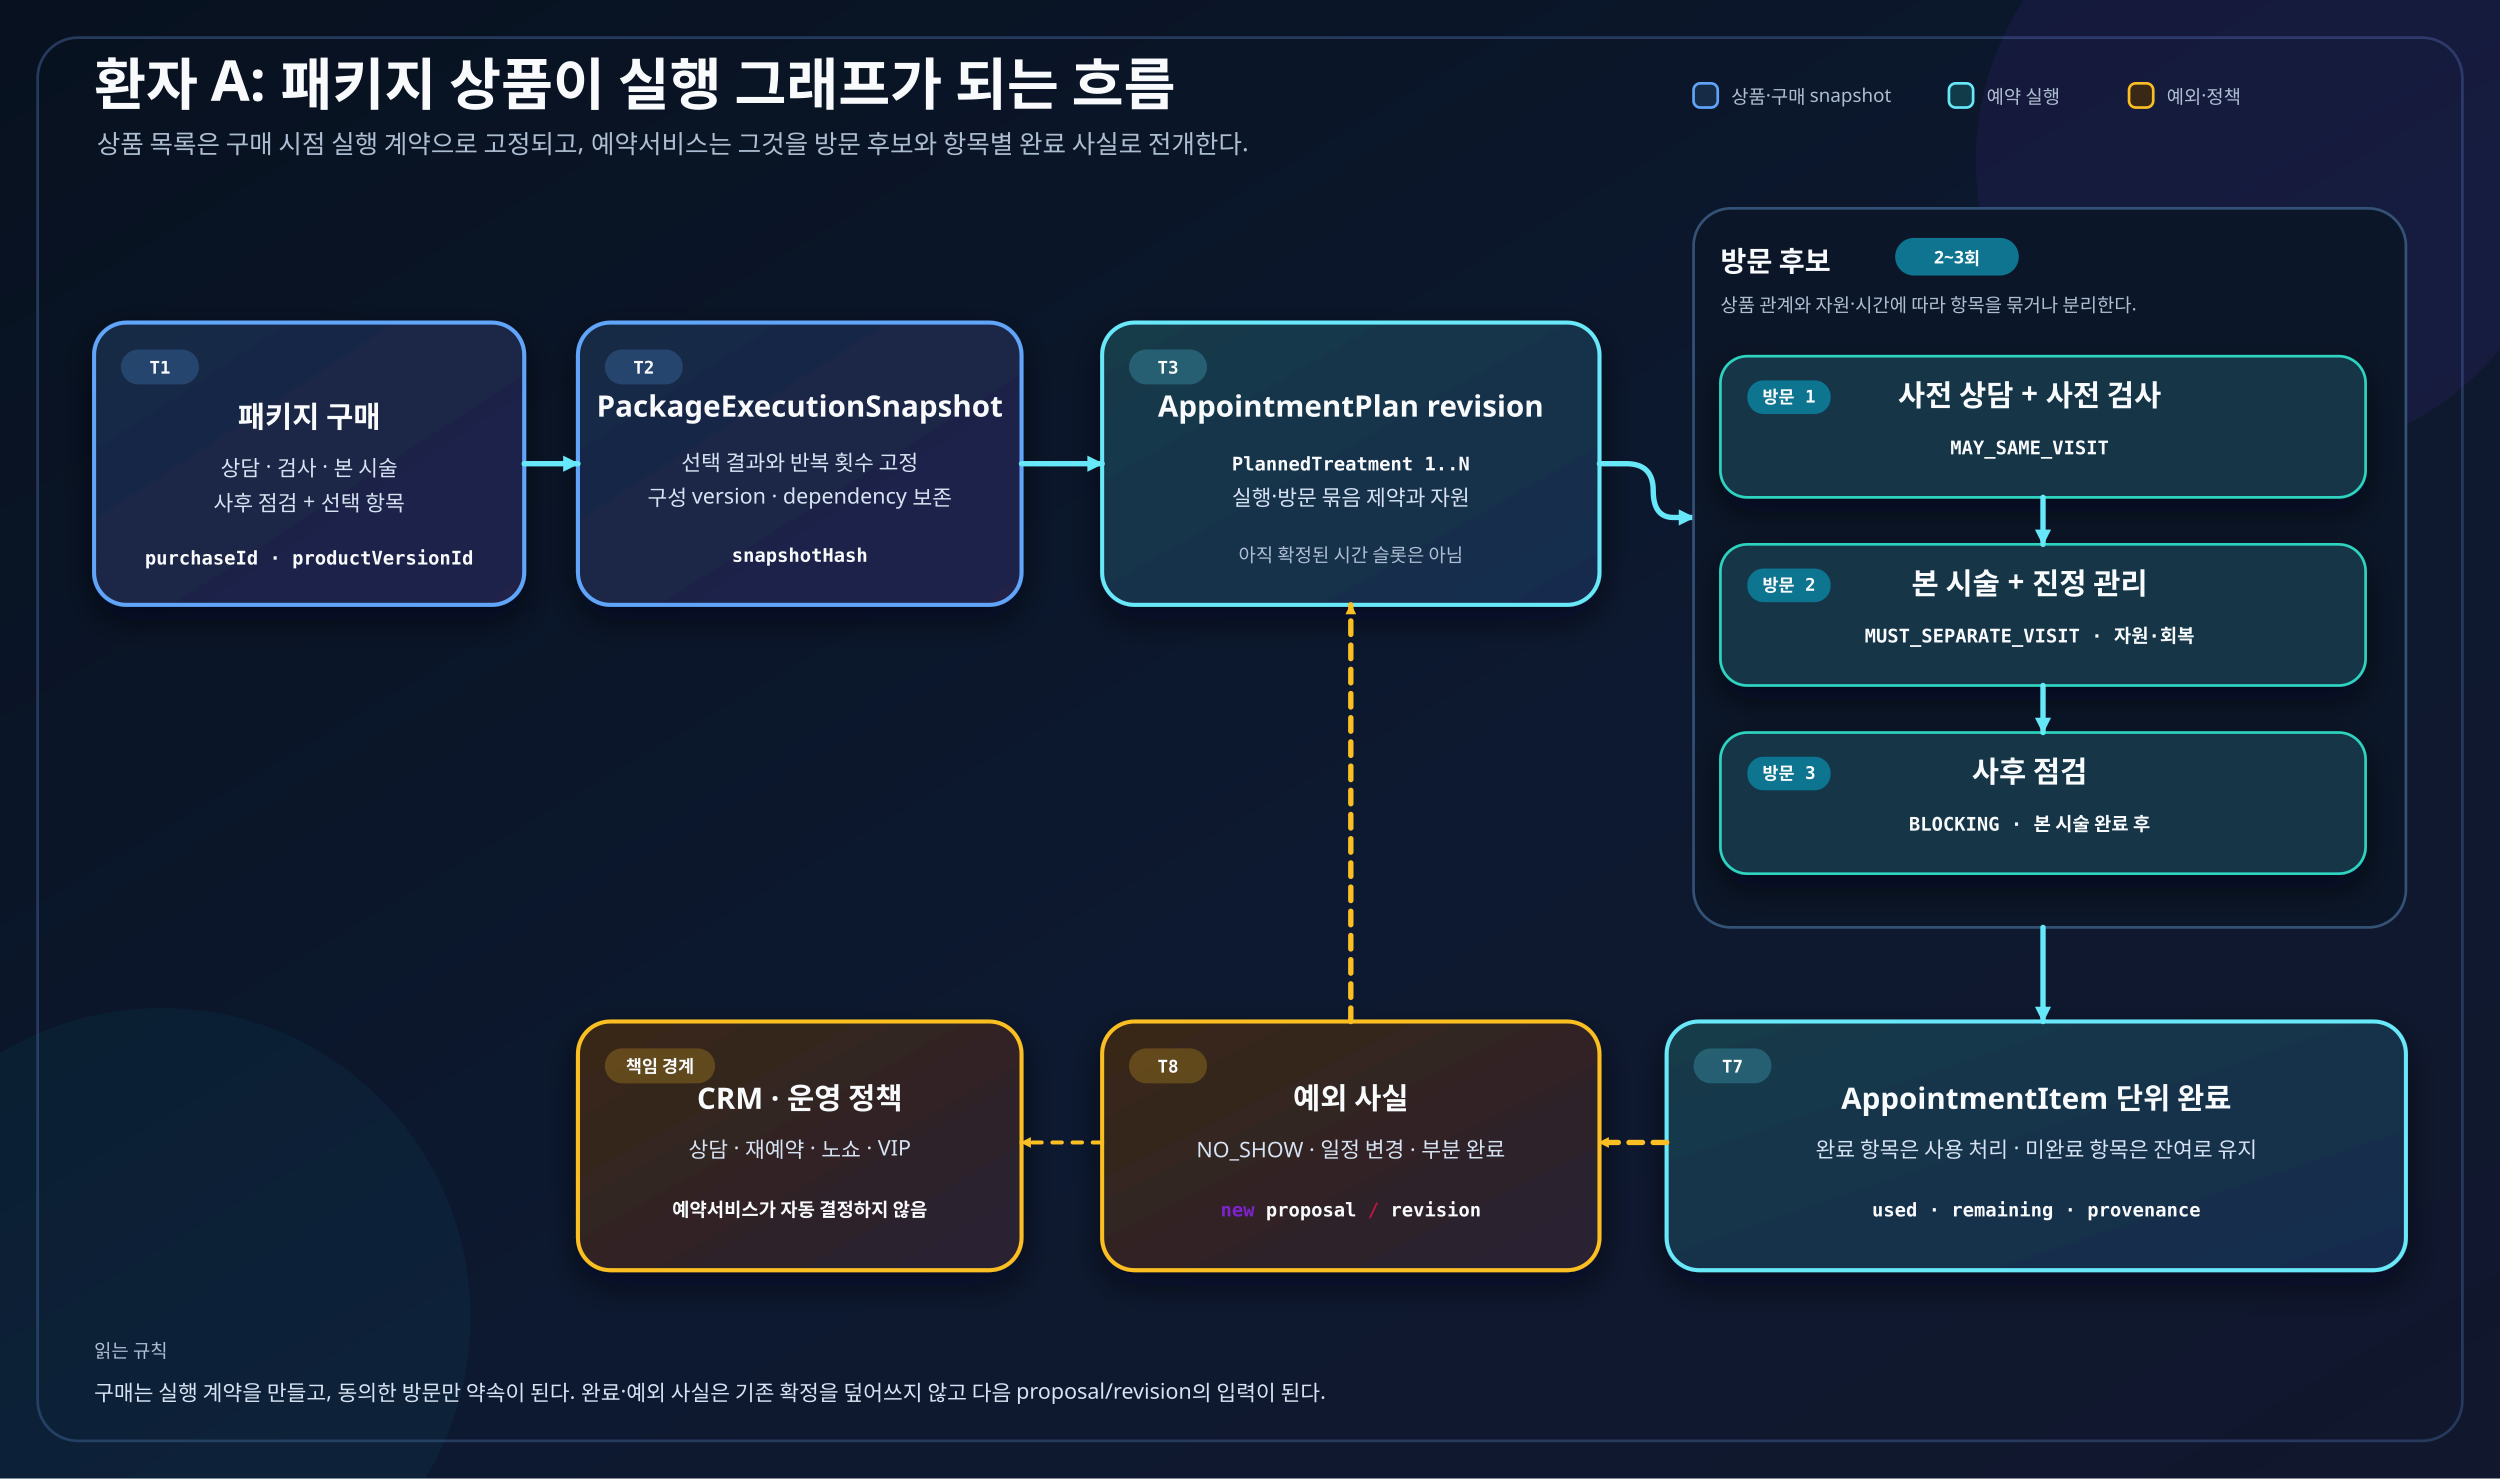
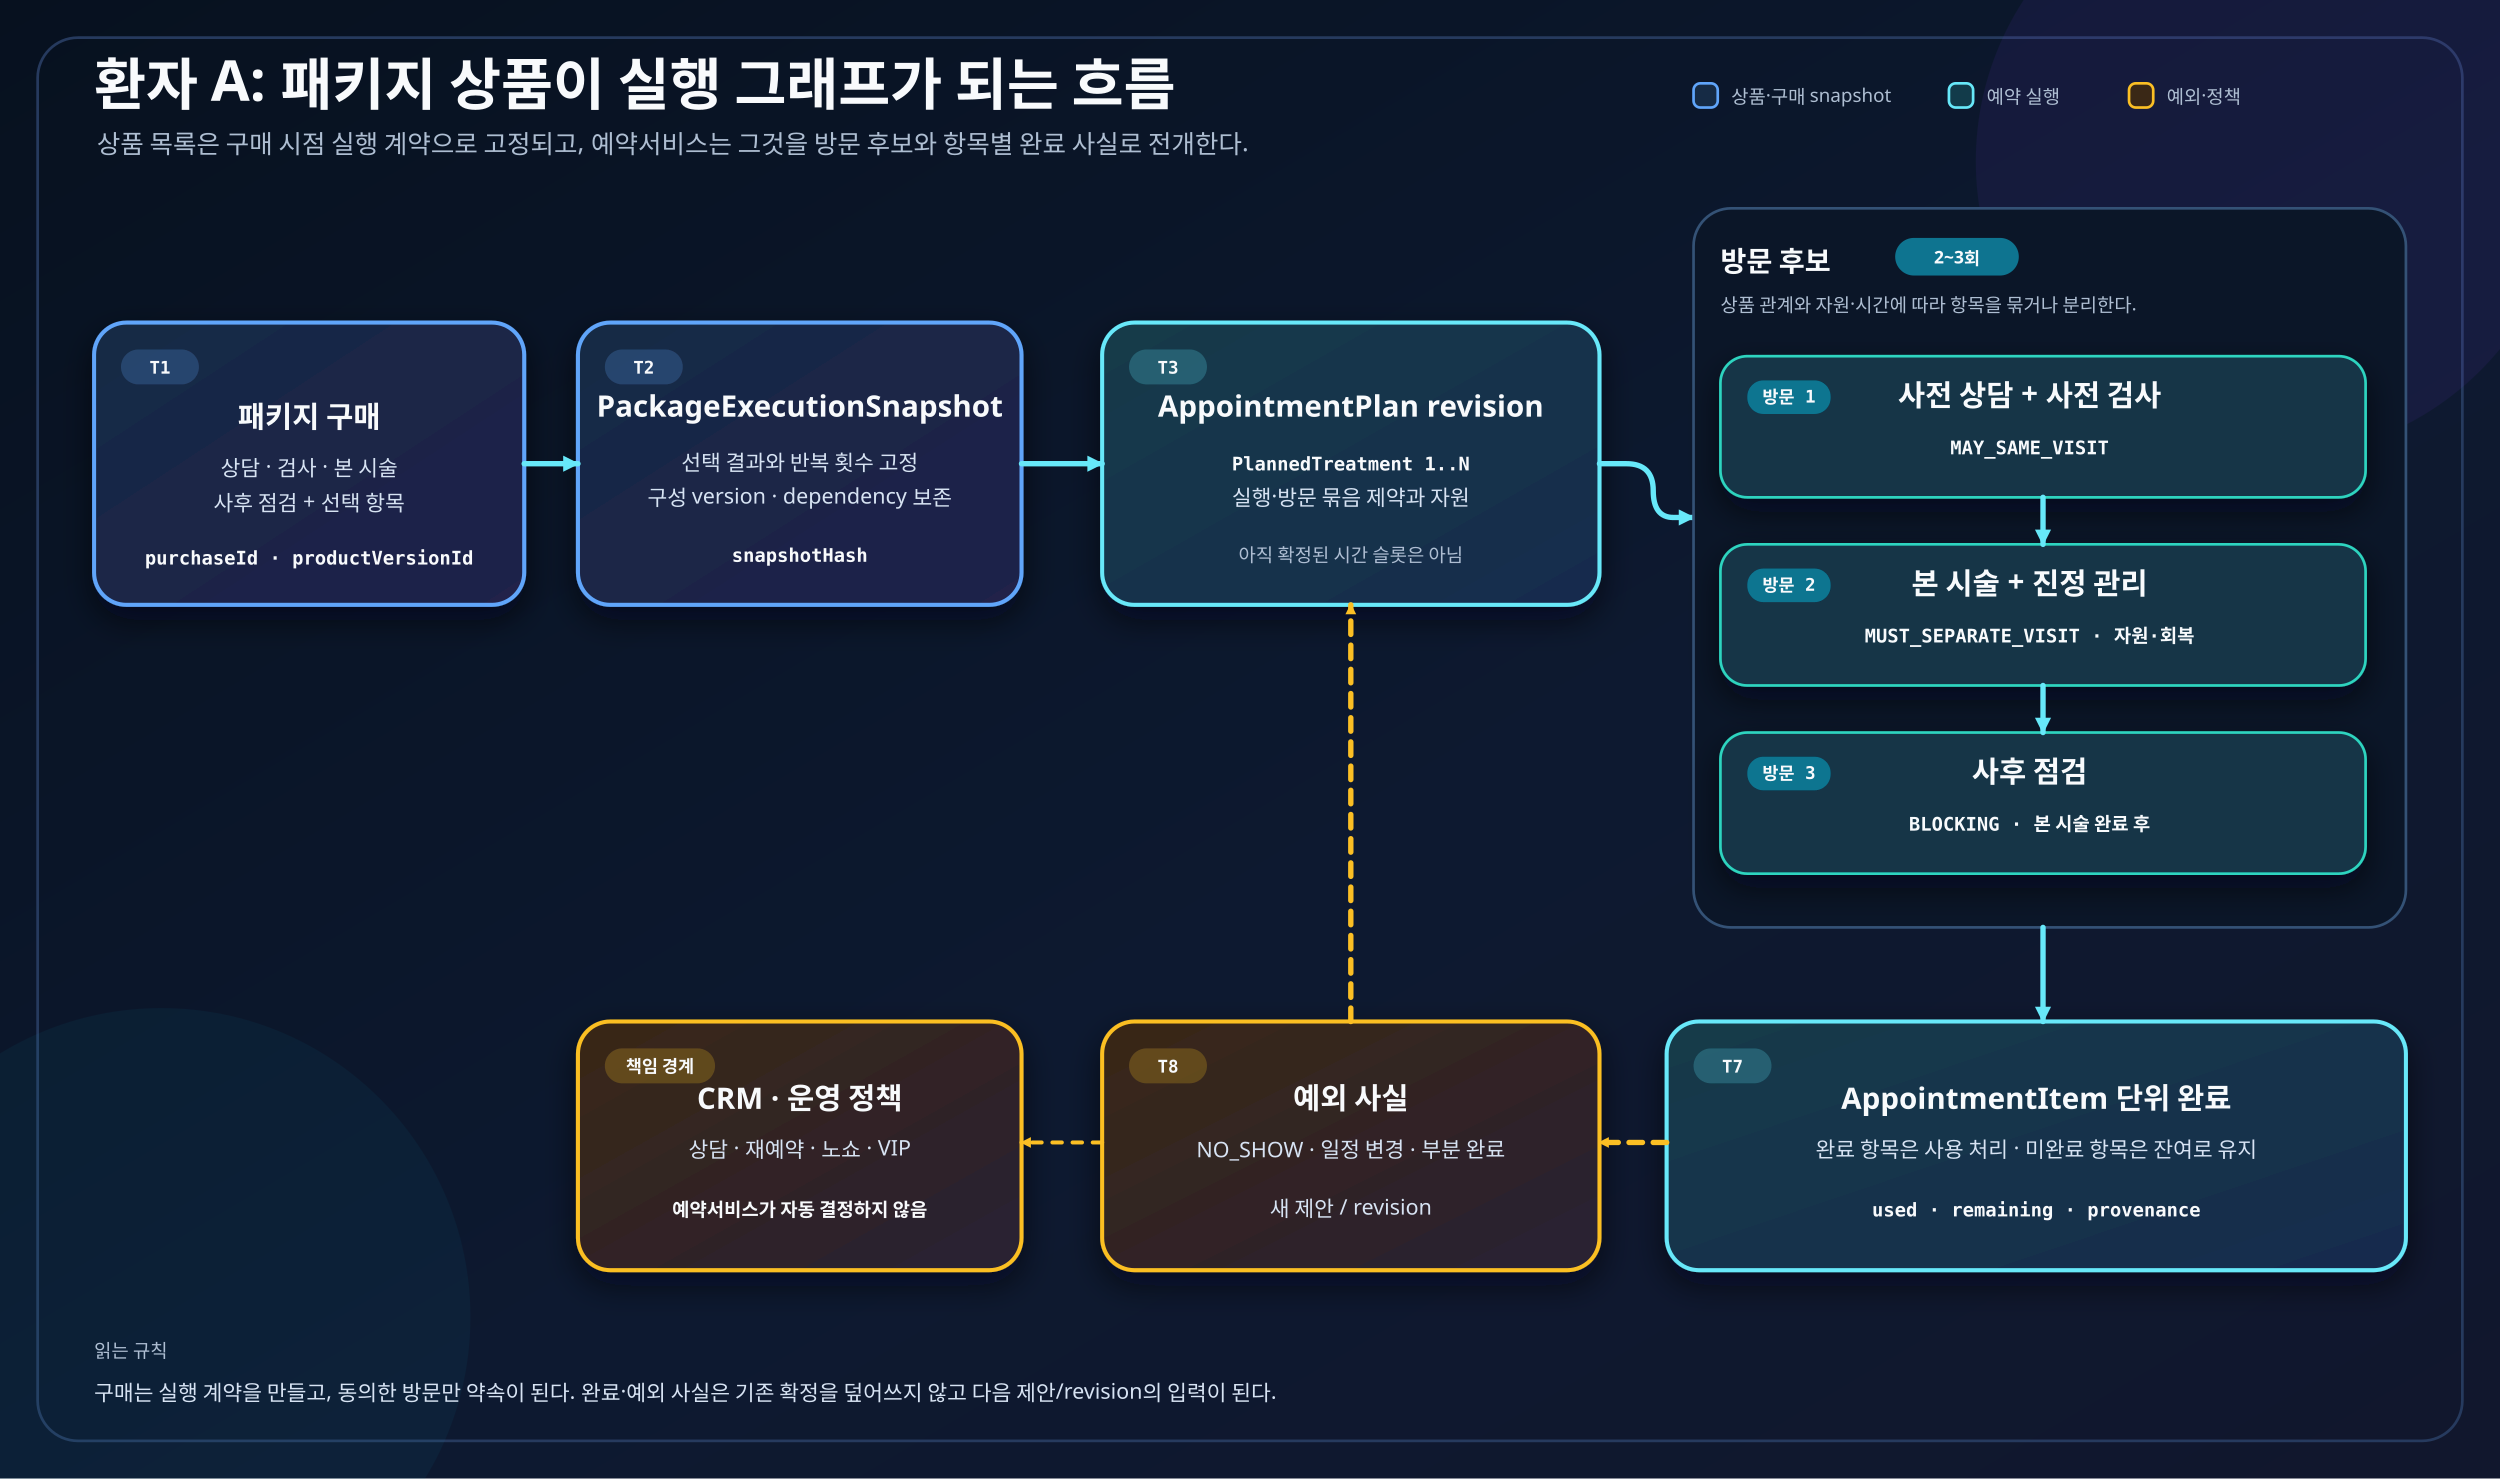
<svg xmlns="http://www.w3.org/2000/svg" width="1860" height="1100" viewBox="0 0 1860 1100" role="img" aria-labelledby="package-ko-title package-ko-desc">
  <defs>
    <linearGradient id="ko-bg" x1="0" y1="0" x2="1" y2="1">
      <stop offset="0" stop-color="#07111f" />
      <stop offset="0.56" stop-color="#0d1930" />
      <stop offset="1" stop-color="#11172d" />
    </linearGradient>
    <linearGradient id="ko-product" x1="0" y1="0" x2="1" y2="1">
      <stop offset="0" stop-color="#162b45" />
      <stop offset="1" stop-color="#202049" />
    </linearGradient>
    <linearGradient id="ko-reservation" x1="0" y1="0" x2="1" y2="1">
      <stop offset="0" stop-color="#123b4a" />
      <stop offset="1" stop-color="#192b4d" />
    </linearGradient>
    <linearGradient id="ko-commitment" x1="0" y1="0" x2="1" y2="1">
      <stop offset="0" stop-color="#292147" />
      <stop offset="1" stop-color="#192d4a" />
    </linearGradient>
    <linearGradient id="ko-exception" x1="0" y1="0" x2="1" y2="1">
      <stop offset="0" stop-color="#3a2816" />
      <stop offset="1" stop-color="#282034" />
    </linearGradient>
    <filter id="ko-shadow" x="-20%" y="-20%" width="140%" height="150%">
      <feDropShadow dx="0" dy="10" stdDeviation="12" flood-color="#020617" flood-opacity="0.58" />
    </filter>
    <marker id="ko-primary-arrow" viewBox="0 0 14 14" markerWidth="14" markerHeight="14" refX="12" refY="7" orient="auto" markerUnits="userSpaceOnUse" data-role="primary" data-size="14x14" data-tip-direction="positive-x">
      <path d="M 1 1 L 13 7 L 1 13 Z" fill="#67e8f9" data-arrowhead="true" data-solid-head="true" data-role="primary" data-size="14x14" />
    </marker>
    <marker id="ko-secondary-arrow" viewBox="0 0 10 10" markerWidth="10" markerHeight="10" refX="8" refY="5" orient="auto" markerUnits="userSpaceOnUse" data-role="secondary" data-size="10x10" data-tip-direction="positive-x">
      <path d="M 1 1 L 9 5 L 1 9 Z" fill="#fbbf24" data-arrowhead="true" data-solid-head="true" data-role="secondary" data-size="10x10" />
    </marker>
    <style>
      .title{font-family:"goorm Sans",sans-serif;font-size:42px;font-weight:700;fill:#f8fafc}.subtitle{font-family:"goorm Sans",sans-serif;font-size:19px;fill:#aebed2}.section{font-family:"goorm Sans",sans-serif;font-size:21px;font-weight:700;fill:#f8fafc}.card-title{font-family:"goorm Sans",sans-serif;font-size:22px;font-weight:700;fill:#f8fafc}.body{font-family:"goorm Sans",sans-serif;font-size:16px;fill:#d7e3f3}.small{font-family:"goorm Sans",sans-serif;font-size:14px;fill:#aebed2}.code{font-family:"goorm Sans Code","goorm Sans",monospace;font-size:14px;font-weight:700;fill:#f8fafc}.step{font-family:"goorm Sans Code","goorm Sans",monospace;font-size:13px;font-weight:700;fill:#f8fafc}.pill{font-family:"goorm Sans",sans-serif;font-size:13px;font-weight:700;fill:#f8fafc}.connector{fill:none;stroke-linecap:round;stroke-linejoin:round}.primary-line{stroke:#67e8f9;stroke-width:4}.exception-line{stroke:#fbbf24;stroke-width:4;stroke-dasharray:10 8}.handoff-line{stroke:#fbbf24;stroke-width:3;stroke-dasharray:7 8}.group-frame{fill:#0b1628;stroke:#345276;stroke-width:2}.visit-card{fill:#123447;stroke:#2dd4bf;stroke-width:2}.node-card{filter:url(#ko-shadow)}
    .syntax-keyword{fill:#7E22CE}.syntax-operator{fill:#BE123C}</style>
  </defs>
  <rect width="1860" height="1100" fill="url(#ko-bg)" />
  <rect x="28" y="28" width="1804" height="1044" rx="30" fill="none" stroke="#263a5e" stroke-width="2" />
  <circle cx="1690" cy="120" r="220" fill="#7c3aed" opacity=".08" />
  <circle cx="120" cy="980" r="230" fill="#0891b2" opacity=".07" />
  <text class="title" x="70" y="78">환자 A: 패키지 상품이 실행 그래프가 되는 흐름</text>
  <text class="subtitle" x="72" y="114">상품 목록은 구매 시점 실행 계약으로 고정되고, 예약서비스는 그것을 방문 후보와 항목별 완료 사실로 전개한다.</text>
  <g transform="translate(1260 62)">
    <rect x="0" y="0" width="18" height="18" rx="5" fill="#162b45" stroke="#60a5fa" stroke-width="2" />
    <text class="small" x="28" y="15">상품·구매 snapshot</text>
    <rect x="190" y="0" width="18" height="18" rx="5" fill="#123b4a" stroke="#67e8f9" stroke-width="2" />
    <text class="small" x="218" y="15">예약 실행</text>
    <rect x="324" y="0" width="18" height="18" rx="5" fill="#3a2816" stroke="#fbbf24" stroke-width="2" />
    <text class="small" x="352" y="15">예외·정책</text>
  </g>
  <g class="node-card">
    <rect x="70" y="240" width="320" height="210" rx="24" fill="url(#ko-product)" stroke="#60a5fa" stroke-width="3" />
    <rect x="90" y="260" width="58" height="26" rx="13" fill="#60a5fa" opacity=".22" />
    <text class="step" x="119" y="278" text-anchor="middle">T1</text>
    <text class="card-title" x="230" y="318" text-anchor="middle">패키지 구매</text>
    <text class="body" x="230" y="354" text-anchor="middle">상담 · 검사 · 본 시술</text>
    <text class="body" x="230" y="380" text-anchor="middle">사후 점검 + 선택 항목</text>
    <text class="code" x="230" y="420" text-anchor="middle">purchaseId · productVersionId</text>
  </g>
  <g class="node-card">
    <rect x="430" y="240" width="330" height="210" rx="24" fill="url(#ko-product)" stroke="#60a5fa" stroke-width="3" />
    <rect x="450" y="260" width="58" height="26" rx="13" fill="#60a5fa" opacity=".22" />
    <text class="step" x="479" y="278" text-anchor="middle">T2</text>
    <text class="card-title" x="595" y="310" text-anchor="middle">PackageExecutionSnapshot</text>
    <text class="body" x="595" y="350" text-anchor="middle">선택 결과와 반복 횟수 고정</text>
    <text class="body" x="595" y="376" text-anchor="middle">구성 version · dependency 보존</text>
    <text class="code" x="595" y="418" text-anchor="middle">snapshotHash</text>
  </g>
  <g class="node-card">
    <rect x="820" y="240" width="370" height="210" rx="24" fill="url(#ko-reservation)" stroke="#67e8f9" stroke-width="3" />
    <rect x="840" y="260" width="58" height="26" rx="13" fill="#67e8f9" opacity=".22" />
    <text class="step" x="869" y="278" text-anchor="middle">T3</text>
    <text class="card-title" x="1005" y="310" text-anchor="middle">AppointmentPlan revision</text>
    <text class="code" x="1005" y="350" text-anchor="middle">PlannedTreatment 1..N</text>
    <text class="body" x="1005" y="376" text-anchor="middle">실행·방문 묶음 제약과 자원</text>
    <text class="small" x="1005" y="418" text-anchor="middle">아직 확정된 시간 슬롯은 아님</text>
  </g>
  <path class="connector primary-line" data-connector="purchase-snapshot" data-source="package-purchase" data-target="execution-snapshot" d="M 390 345 H 430" marker-end="url(#ko-primary-arrow)" />
  <path class="connector primary-line" data-connector="snapshot-plan" data-source="execution-snapshot" data-target="appointment-plan" d="M 760 345 H 820" marker-end="url(#ko-primary-arrow)" />
  <path class="connector primary-line" data-connector="plan-visits" data-source="appointment-plan" data-target="visit-candidates" d="M 1190 345 H 1210 Q 1230 345 1230 365 Q 1230 385 1245 385 H 1260" marker-end="url(#ko-primary-arrow)" />
  <g>
    <rect class="group-frame" x="1260" y="155" width="530" height="535" rx="28" />
    <text class="section" x="1280" y="202">방문 후보</text>
    <rect x="1410" y="177" width="92" height="28" rx="14" fill="#0e7490" />
    <text class="pill" x="1456" y="196" text-anchor="middle">2~3회</text>
    <text class="small" x="1280" y="232">상품 관계와 자원·시간에 따라 항목을 묶거나 분리한다.</text>
    <g class="node-card">
      <rect class="visit-card" x="1280" y="265" width="480" height="105" rx="20" />
      <rect x="1300" y="283" width="62" height="25" rx="12" fill="#0e7490" />
      <text class="step" x="1331" y="300" text-anchor="middle">방문 1</text>
      <text class="card-title" x="1510" y="302" text-anchor="middle">사전 상담 + 사전 검사</text>
      <text class="code" x="1510" y="338" text-anchor="middle">MAY_SAME_VISIT</text>
    </g>
    <g class="node-card">
      <rect class="visit-card" x="1280" y="405" width="480" height="105" rx="20" />
      <rect x="1300" y="423" width="62" height="25" rx="12" fill="#0e7490" />
      <text class="step" x="1331" y="440" text-anchor="middle">방문 2</text>
      <text class="card-title" x="1510" y="442" text-anchor="middle">본 시술 + 진정 관리</text>
      <text class="code" x="1510" y="478" text-anchor="middle">MUST_SEPARATE_VISIT · 자원·회복</text>
    </g>
    <g class="node-card">
      <rect class="visit-card" x="1280" y="545" width="480" height="105" rx="20" />
      <rect x="1300" y="563" width="62" height="25" rx="12" fill="#0e7490" />
      <text class="step" x="1331" y="580" text-anchor="middle">방문 3</text>
      <text class="card-title" x="1510" y="582" text-anchor="middle">사후 점검</text>
      <text class="code" x="1510" y="618" text-anchor="middle">BLOCKING · 본 시술 완료 후</text>
    </g>
    <path class="connector primary-line" data-connector="visit-1-2" data-source="visit-1" data-target="visit-2" d="M 1520 370 V 405" marker-end="url(#ko-primary-arrow)" />
    <path class="connector primary-line" data-connector="visit-2-3" data-source="visit-2" data-target="visit-3" d="M 1520 510 V 545" marker-end="url(#ko-primary-arrow)" />
  </g>
  <g class="node-card">
    <rect x="1240" y="760" width="550" height="185" rx="24" fill="url(#ko-reservation)" stroke="#67e8f9" stroke-width="3" />
    <rect x="1260" y="780" width="58" height="26" rx="13" fill="#67e8f9" opacity=".22" />
    <text class="step" x="1289" y="798" text-anchor="middle">T7</text>
    <text class="card-title" x="1515" y="825" text-anchor="middle">AppointmentItem 단위 완료</text>
    <text class="body" x="1515" y="861" text-anchor="middle">완료 항목은 사용 처리 · 미완료 항목은 잔여로 유지</text>
    <text class="code" x="1515" y="905" text-anchor="middle">used · remaining · provenance</text>
  </g>
  <path class="connector primary-line" data-connector="visits-completion" data-source="visit-candidates" data-target="completion-fact" d="M 1520 690 V 760" marker-end="url(#ko-primary-arrow)" />
  <g class="node-card">
    <rect x="820" y="760" width="370" height="185" rx="24" fill="url(#ko-exception)" stroke="#fbbf24" stroke-width="3" />
    <rect x="840" y="780" width="58" height="26" rx="13" fill="#fbbf24" opacity=".22" />
    <text class="step" x="869" y="798" text-anchor="middle">T8</text>
    <text class="card-title" x="1005" y="825" text-anchor="middle">예외 사실</text>
    <text class="body" x="1005" y="861" text-anchor="middle">NO_SHOW · 일정 변경 · 부분 완료</text>
-     <text class="code" x="1005" y="905" text-anchor="middle">
-       <tspan class="syntax-keyword">new</tspan> proposal <tspan class="syntax-operator">/</tspan> revision</text>
+     <text class="body" x="1005" y="905" text-anchor="middle">새 제안 / revision</text>
  </g>
  <path class="connector exception-line" data-connector="completion-exception" data-source="completion-fact" data-target="operational-exception" d="M 1240 850 H 1190" marker-end="url(#ko-secondary-arrow)" />
  <path class="connector exception-line" data-connector="exception-plan" data-source="operational-exception" data-target="appointment-plan" d="M 1005 760 V 450" marker-end="url(#ko-secondary-arrow)" />
  <g class="node-card">
    <rect x="430" y="760" width="330" height="185" rx="24" fill="url(#ko-exception)" stroke="#fbbf24" stroke-width="3" />
    <rect x="450" y="780" width="82" height="26" rx="13" fill="#fbbf24" opacity=".22" />
    <text class="pill" x="491" y="798" text-anchor="middle">책임 경계</text>
    <text class="card-title" x="595" y="825" text-anchor="middle">CRM · 운영 정책</text>
    <text class="body" x="595" y="861" text-anchor="middle">상담 · 재예약 · 노쇼 · VIP</text>
    <text class="code" x="595" y="905" text-anchor="middle">예약서비스가 자동 결정하지 않음</text>
  </g>
  <path class="connector handoff-line" data-connector="exception-crm" data-source="operational-exception" data-target="crm-policy" d="M 820 850 H 760" marker-end="url(#ko-secondary-arrow)" />
  <text class="small" x="70" y="1010">읽는 규칙</text>
-   <text class="body" x="70" y="1042">구매는 실행 계약을 만들고, 동의한 방문만 약속이 된다. 완료·예외 사실은 기존 확정을 덮어쓰지 않고 다음 proposal/revision의 입력이 된다.</text>
+   <text class="body" x="70" y="1042">구매는 실행 계약을 만들고, 동의한 방문만 약속이 된다. 완료·예외 사실은 기존 확정을 덮어쓰지 않고 다음 제안/revision의 입력이 된다.</text>
</svg>
